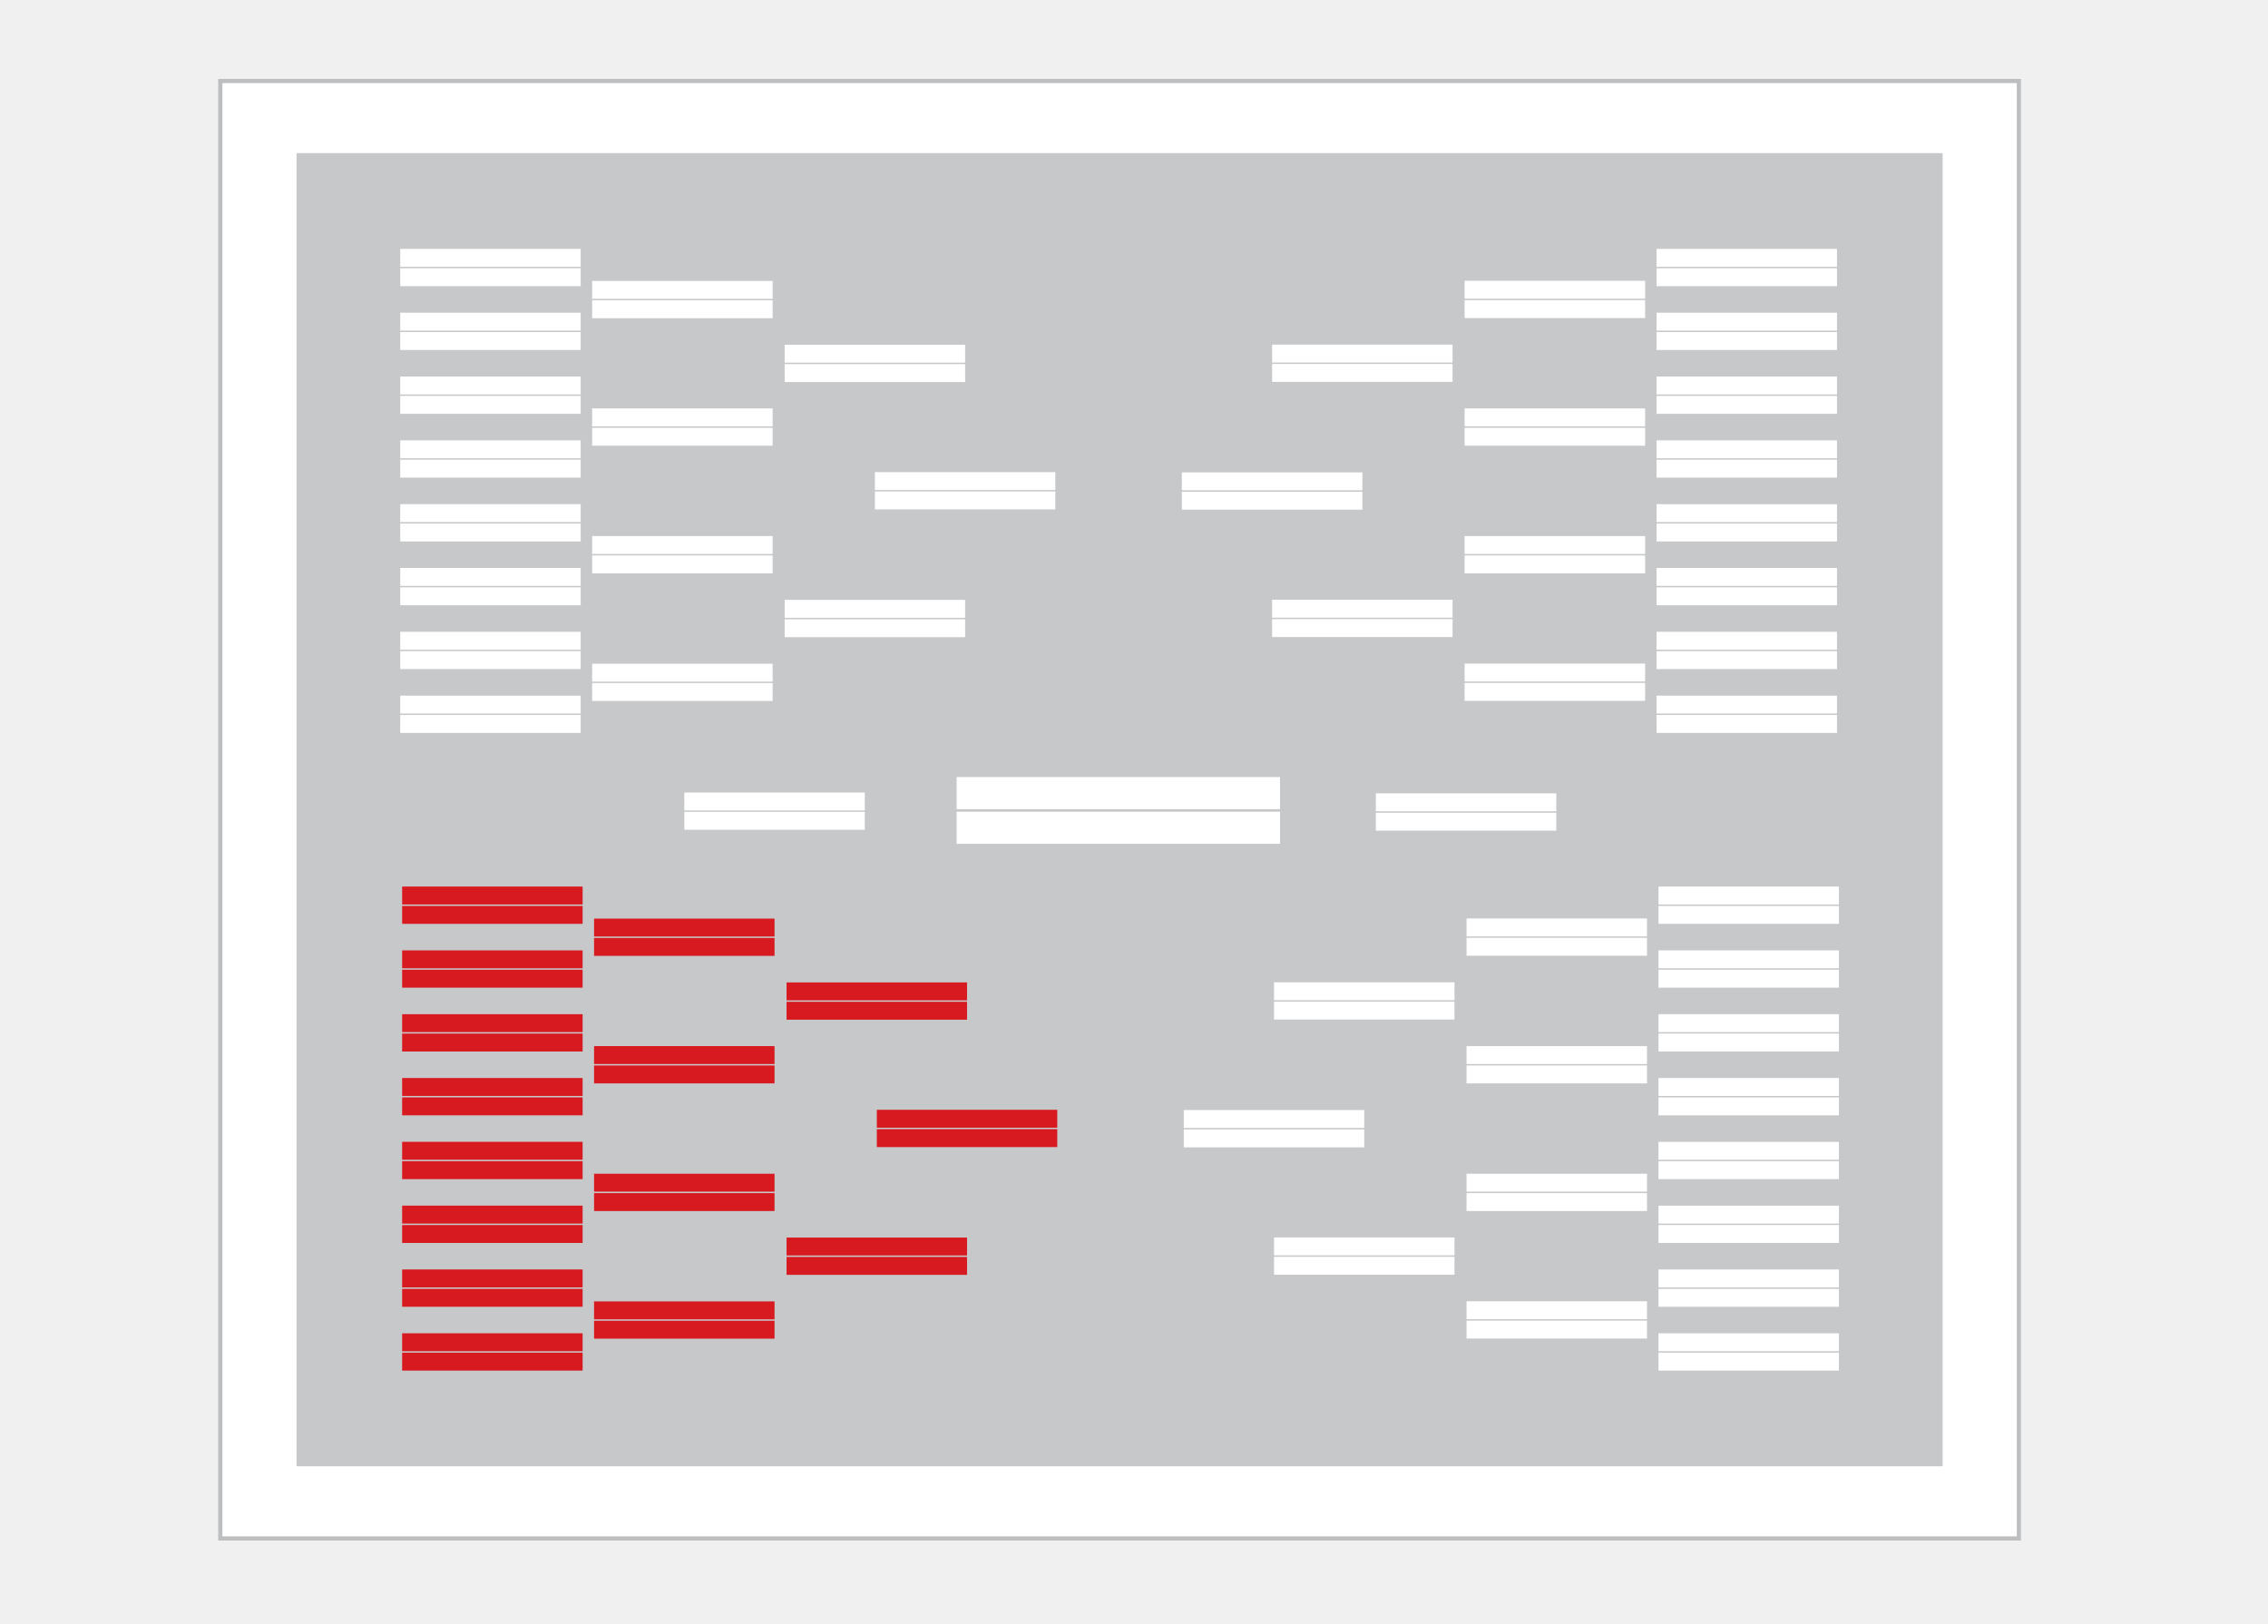
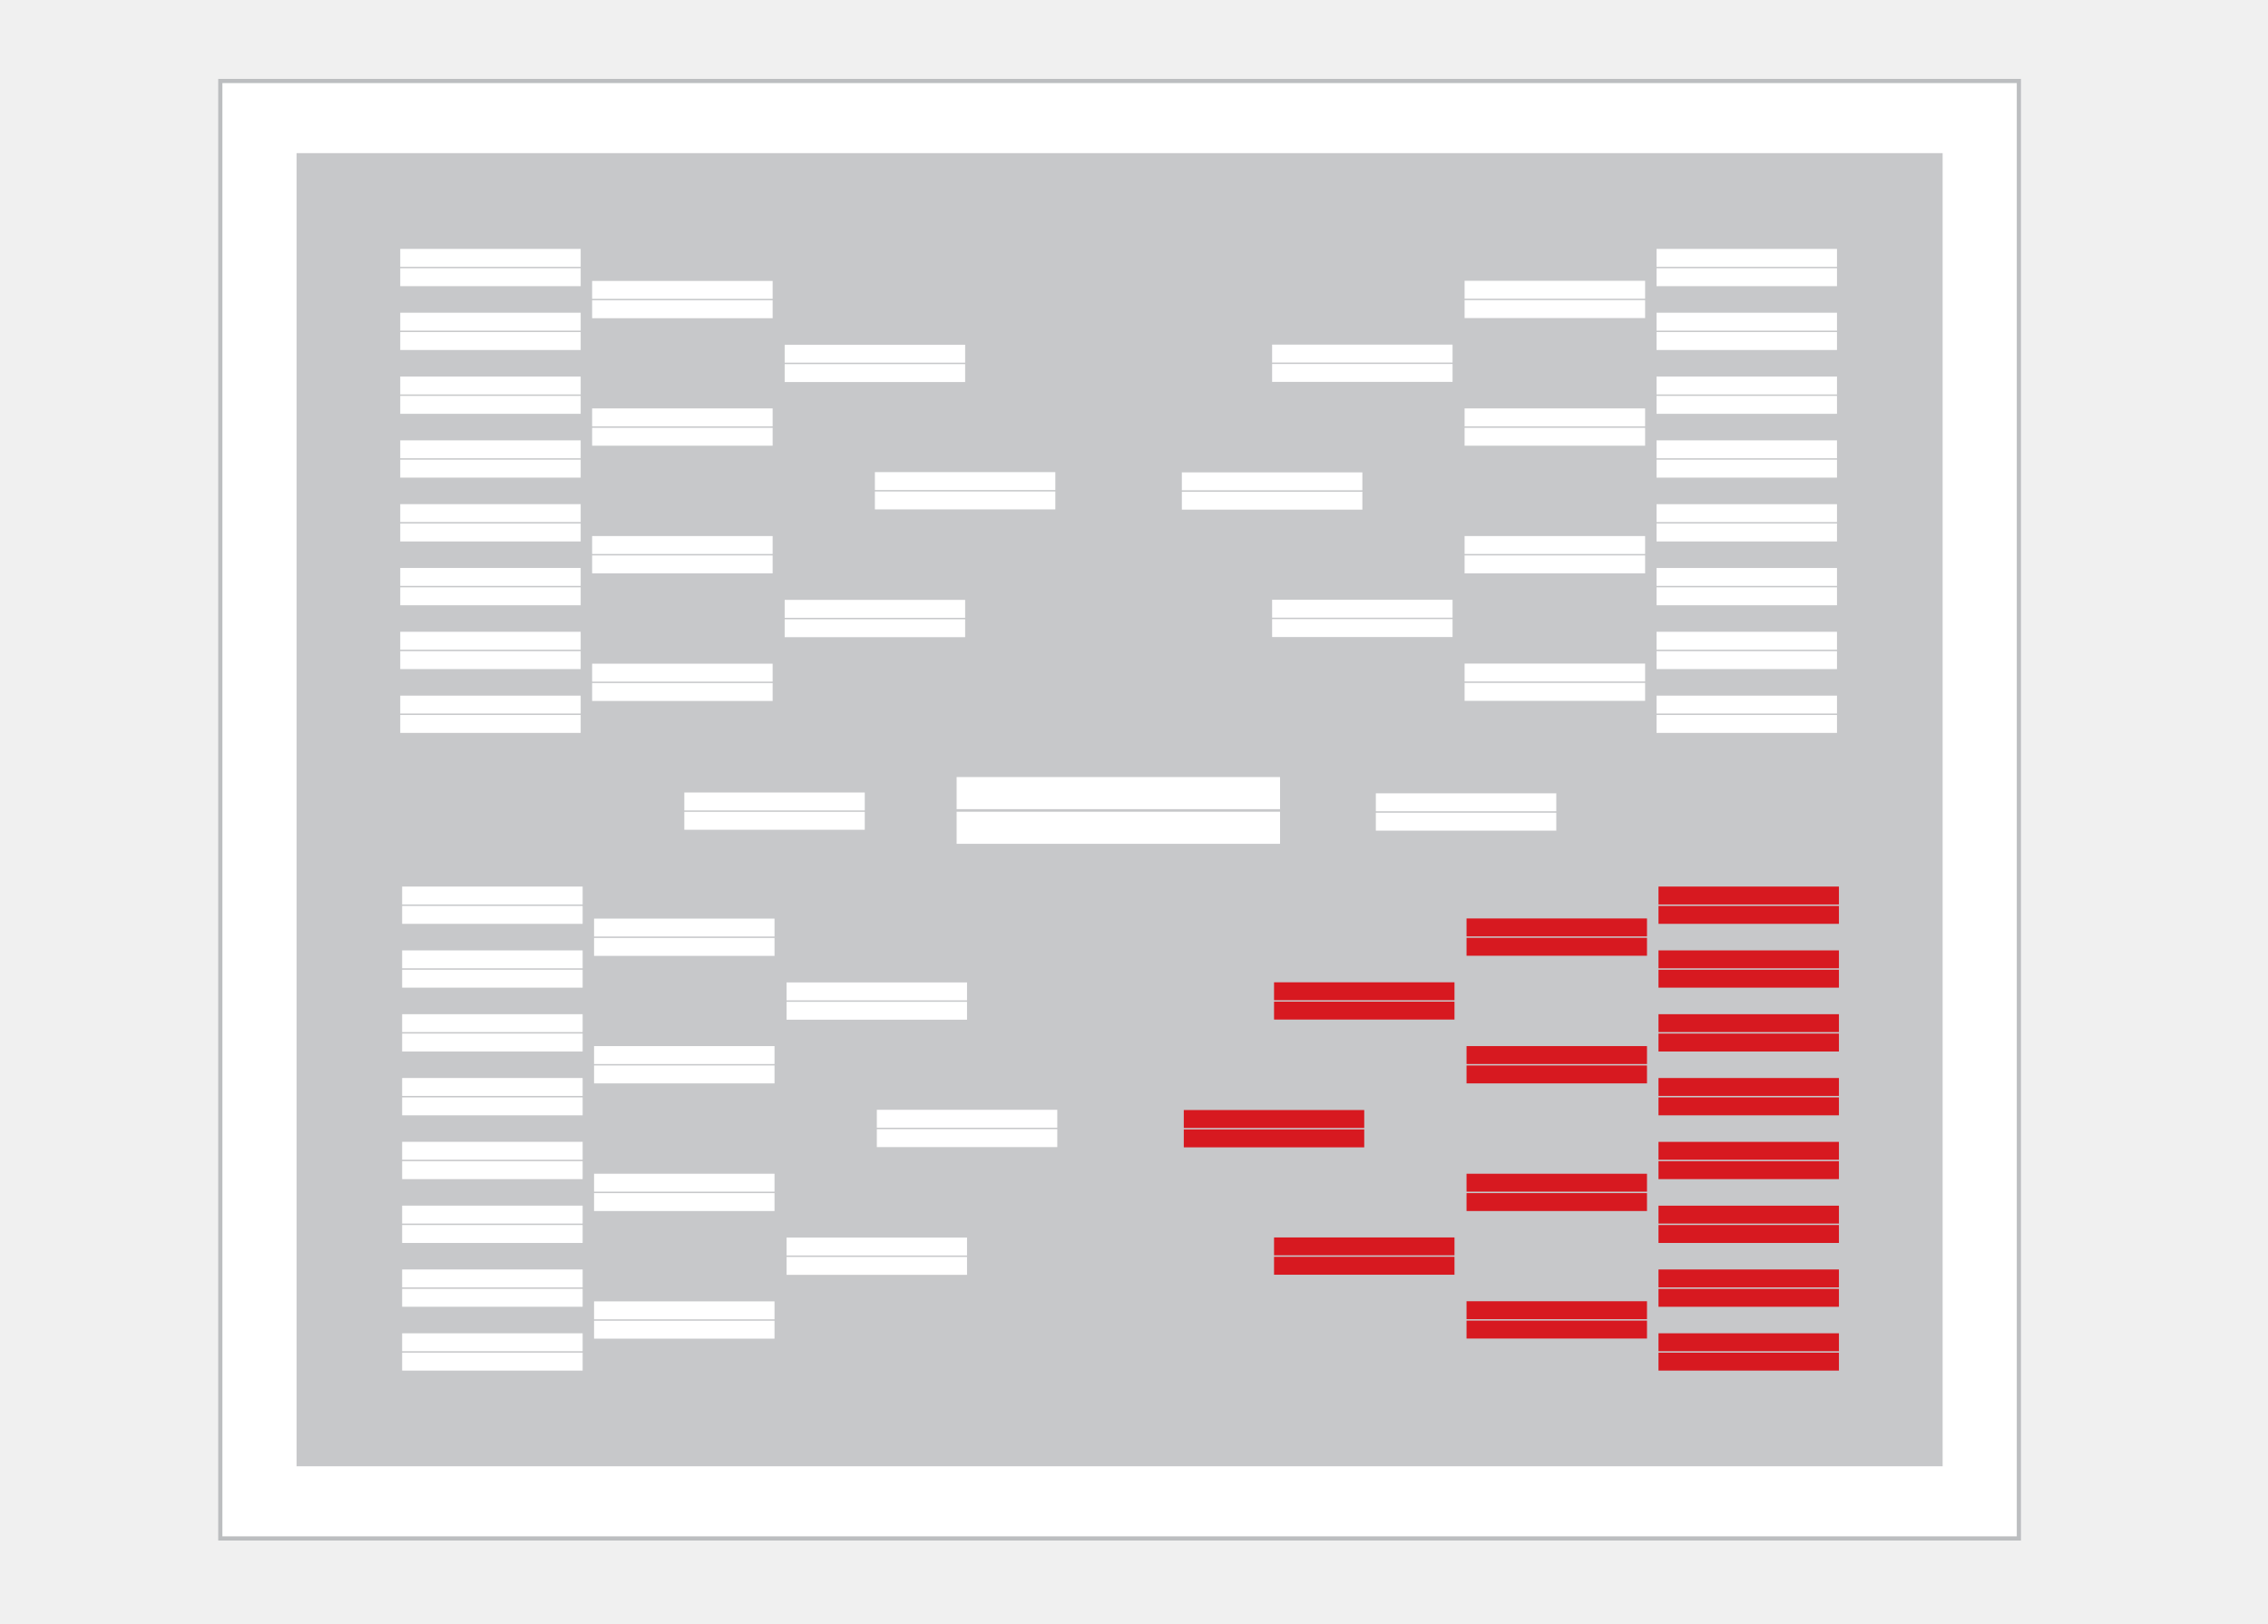
<svg xmlns="http://www.w3.org/2000/svg" version="1.1" x="0px" y="0px" width="271.312px" height="194.234px" viewBox="0 0 271.312 194.234" enable-background="new 0 0 271.312 194.234" xml:space="preserve">
  <g id="Layer_9">
</g>
  <g id="Bracket">
</g>
  <g id="Nav">
    <rect x="26.354" y="9.688" fill="#FFFFFF" stroke="#BCBEC0" stroke-width="0.5" stroke-miterlimit="10" width="215.157" height="174.337" />
    <rect x="35.476" y="18.318" fill="#C7C8CA" width="196.913" height="157.076" />
    <g>
      <g>
        <rect x="47.88" y="29.773" fill="#FFFFFF" width="21.586" height="2.143" />
        <rect x="47.88" y="32.085" fill="#FFFFFF" width="21.586" height="2.146" />
      </g>
      <g>
        <rect x="47.88" y="37.406" fill="#FFFFFF" width="21.586" height="2.144" />
        <rect x="47.88" y="39.719" fill="#FFFFFF" width="21.586" height="2.146" />
      </g>
      <g>
        <rect x="47.88" y="45.041" fill="#FFFFFF" width="21.586" height="2.143" />
        <rect x="47.88" y="47.353" fill="#FFFFFF" width="21.586" height="2.146" />
      </g>
      <g>
        <rect x="47.88" y="52.675" fill="#FFFFFF" width="21.586" height="2.143" />
        <rect x="47.88" y="54.986" fill="#FFFFFF" width="21.586" height="2.146" />
      </g>
      <g>
        <rect x="47.88" y="60.305" fill="#FFFFFF" width="21.586" height="2.143" />
        <rect x="47.88" y="62.621" fill="#FFFFFF" width="21.586" height="2.146" />
      </g>
      <g>
        <rect x="47.88" y="67.939" fill="#FFFFFF" width="21.586" height="2.143" />
        <rect x="47.88" y="70.254" fill="#FFFFFF" width="21.586" height="2.146" />
      </g>
      <g>
        <rect x="47.88" y="75.573" fill="#FFFFFF" width="21.586" height="2.143" />
        <rect x="47.88" y="77.889" fill="#FFFFFF" width="21.586" height="2.146" />
      </g>
      <g>
        <rect x="47.88" y="83.21" fill="#FFFFFF" width="21.586" height="2.14" />
        <rect x="47.88" y="85.522" fill="#FFFFFF" width="21.586" height="2.146" />
      </g>
      <g>
        <rect x="70.835" y="33.606" fill="#FFFFFF" width="21.593" height="2.143" />
        <rect x="70.835" y="35.918" fill="#FFFFFF" width="21.593" height="2.146" />
      </g>
      <g>
        <rect x="70.835" y="48.854" fill="#FFFFFF" width="21.593" height="2.146" />
        <rect x="70.835" y="51.173" fill="#FFFFFF" width="21.593" height="2.14" />
      </g>
      <g>
        <rect x="70.835" y="64.122" fill="#FFFFFF" width="21.593" height="2.146" />
        <rect x="70.835" y="66.441" fill="#FFFFFF" width="21.593" height="2.143" />
      </g>
      <g>
        <rect x="70.835" y="79.39" fill="#FFFFFF" width="21.593" height="2.146" />
        <rect x="70.835" y="81.705" fill="#FFFFFF" width="21.593" height="2.143" />
      </g>
      <g>
        <rect x="93.869" y="41.24" fill="#FFFFFF" width="21.587" height="2.143" />
        <rect x="93.869" y="43.553" fill="#FFFFFF" width="21.587" height="2.146" />
      </g>
      <g>
        <rect x="93.869" y="71.756" fill="#FFFFFF" width="21.587" height="2.146" />
        <rect x="93.869" y="74.074" fill="#FFFFFF" width="21.587" height="2.143" />
      </g>
      <g>
        <rect x="104.659" y="56.475" fill="#FFFFFF" width="21.586" height="2.143" />
        <rect x="104.659" y="58.787" fill="#FFFFFF" width="21.586" height="2.146" />
      </g>
    </g>
    <g>
      <g>
        <g>
          <rect x="198.166" y="85.522" fill="#FFFFFF" width="21.586" height="2.146" />
          <rect x="198.166" y="83.21" fill="#FFFFFF" width="21.586" height="2.14" />
        </g>
        <g>
          <rect x="198.166" y="77.889" fill="#FFFFFF" width="21.586" height="2.146" />
          <rect x="198.166" y="75.573" fill="#FFFFFF" width="21.586" height="2.143" />
        </g>
        <g>
          <rect x="198.166" y="70.254" fill="#FFFFFF" width="21.586" height="2.146" />
          <rect x="198.166" y="67.942" fill="#FFFFFF" width="21.586" height="2.14" />
        </g>
        <g>
          <rect x="198.166" y="62.621" fill="#FFFFFF" width="21.586" height="2.146" />
          <rect x="198.166" y="60.309" fill="#FFFFFF" width="21.586" height="2.143" />
        </g>
        <g>
          <rect x="198.166" y="54.986" fill="#FFFFFF" width="21.586" height="2.146" />
          <rect x="198.166" y="52.675" fill="#FFFFFF" width="21.586" height="2.143" />
        </g>
        <g>
          <rect x="198.166" y="47.353" fill="#FFFFFF" width="21.586" height="2.146" />
          <rect x="198.166" y="45.041" fill="#FFFFFF" width="21.586" height="2.143" />
        </g>
        <g>
          <rect x="198.166" y="39.719" fill="#FFFFFF" width="21.586" height="2.146" />
          <rect x="198.166" y="37.406" fill="#FFFFFF" width="21.586" height="2.144" />
        </g>
        <g>
          <rect x="198.166" y="32.085" fill="#FFFFFF" width="21.586" height="2.146" />
          <rect x="198.166" y="29.773" fill="#FFFFFF" width="21.586" height="2.143" />
        </g>
        <g>
          <rect x="175.204" y="81.688" fill="#FFFFFF" width="21.594" height="2.146" />
          <rect x="175.204" y="79.377" fill="#FFFFFF" width="21.594" height="2.139" />
        </g>
        <g>
          <rect x="175.204" y="66.441" fill="#FFFFFF" width="21.594" height="2.143" />
          <rect x="175.204" y="64.122" fill="#FFFFFF" width="21.594" height="2.146" />
        </g>
        <g>
          <rect x="175.204" y="51.173" fill="#FFFFFF" width="21.594" height="2.14" />
          <rect x="175.204" y="48.854" fill="#FFFFFF" width="21.594" height="2.146" />
        </g>
        <g>
          <rect x="175.204" y="35.902" fill="#FFFFFF" width="21.594" height="2.143" />
          <rect x="175.204" y="33.587" fill="#FFFFFF" width="21.594" height="2.146" />
        </g>
        <g>
          <rect x="152.177" y="74.055" fill="#FFFFFF" width="21.586" height="2.146" />
          <rect x="152.177" y="71.742" fill="#FFFFFF" width="21.586" height="2.143" />
        </g>
        <g>
          <rect x="152.177" y="43.536" fill="#FFFFFF" width="21.586" height="2.143" />
          <rect x="152.177" y="41.221" fill="#FFFFFF" width="21.586" height="2.146" />
        </g>
      </g>
      <g>
        <rect x="141.38" y="58.82" fill="#FFFFFF" width="21.594" height="2.143" />
        <rect x="141.38" y="56.505" fill="#FFFFFF" width="21.594" height="2.143" />
      </g>
    </g>
    <g>
      <g>
-         <rect x="48.106" y="106.049" fill="#D71920" width="21.592" height="2.143" />
-         <rect x="48.106" y="108.364" fill="#D71920" width="21.592" height="2.143" />
-       </g>
-       <g>
-         <rect x="48.106" y="113.683" fill="#D71920" width="21.592" height="2.143" />
-         <rect x="48.106" y="115.998" fill="#D71920" width="21.592" height="2.143" />
-       </g>
-       <g>
-         <rect x="48.106" y="121.316" fill="#D71920" width="21.592" height="2.143" />
-         <rect x="48.106" y="123.632" fill="#D71920" width="21.592" height="2.146" />
-       </g>
-       <g>
-         <rect x="48.106" y="128.95" fill="#D71920" width="21.592" height="2.143" />
-         <rect x="48.106" y="131.266" fill="#D71920" width="21.592" height="2.146" />
-       </g>
-       <g>
-         <rect x="48.106" y="136.581" fill="#D71920" width="21.592" height="2.146" />
-         <rect x="48.106" y="138.899" fill="#D71920" width="21.592" height="2.146" />
-       </g>
-       <g>
-         <rect x="48.106" y="144.215" fill="#D71920" width="21.592" height="2.146" />
-         <rect x="48.106" y="146.533" fill="#D71920" width="21.592" height="2.146" />
-       </g>
-       <g>
-         <rect x="48.106" y="151.852" fill="#D71920" width="21.592" height="2.143" />
-         <rect x="48.106" y="154.168" fill="#D71920" width="21.592" height="2.143" />
-       </g>
-       <g>
-         <rect x="48.106" y="159.486" fill="#D71920" width="21.592" height="2.143" />
-         <rect x="48.106" y="161.801" fill="#D71920" width="21.592" height="2.146" />
-       </g>
-       <g>
-         <rect x="71.067" y="109.883" fill="#D71920" width="21.586" height="2.143" />
-         <rect x="71.067" y="112.197" fill="#D71920" width="21.586" height="2.143" />
-       </g>
-       <g>
-         <rect x="71.067" y="125.133" fill="#D71920" width="21.586" height="2.146" />
-         <rect x="71.067" y="127.449" fill="#D71920" width="21.586" height="2.143" />
-       </g>
-       <g>
-         <rect x="71.067" y="140.401" fill="#D71920" width="21.586" height="2.143" />
-         <rect x="71.067" y="142.717" fill="#D71920" width="21.586" height="2.143" />
-       </g>
-       <g>
-         <rect x="71.067" y="155.669" fill="#D71920" width="21.586" height="2.146" />
-         <rect x="71.067" y="157.984" fill="#D71920" width="21.586" height="2.143" />
-       </g>
-       <g>
-         <rect x="94.095" y="117.516" fill="#D71920" width="21.587" height="2.143" />
-         <rect x="94.095" y="119.832" fill="#D71920" width="21.587" height="2.143" />
-       </g>
-       <g>
-         <rect x="94.095" y="148.035" fill="#D71920" width="21.587" height="2.143" />
-         <rect x="94.095" y="150.351" fill="#D71920" width="21.587" height="2.143" />
-       </g>
-       <g>
-         <rect x="104.892" y="132.751" fill="#D71920" width="21.586" height="2.143" />
-         <rect x="104.892" y="135.066" fill="#D71920" width="21.586" height="2.146" />
-       </g>
-     </g>
-     <g>
-       <g>
-         <rect x="198.398" y="161.801" fill="#FFFFFF" width="21.586" height="2.146" />
-         <rect x="198.398" y="159.486" fill="#FFFFFF" width="21.586" height="2.143" />
-       </g>
-       <g>
-         <rect x="198.398" y="154.168" fill="#FFFFFF" width="21.586" height="2.146" />
-         <rect x="198.398" y="151.852" fill="#FFFFFF" width="21.586" height="2.143" />
-       </g>
-       <g>
-         <rect x="198.398" y="146.533" fill="#FFFFFF" width="21.586" height="2.146" />
-         <rect x="198.398" y="144.222" fill="#FFFFFF" width="21.586" height="2.14" />
-       </g>
-       <g>
-         <rect x="198.398" y="138.899" fill="#FFFFFF" width="21.586" height="2.146" />
-         <rect x="198.398" y="136.588" fill="#FFFFFF" width="21.586" height="2.139" />
-       </g>
-       <g>
-         <rect x="198.398" y="131.266" fill="#FFFFFF" width="21.586" height="2.146" />
-         <rect x="198.398" y="128.95" fill="#FFFFFF" width="21.586" height="2.143" />
-       </g>
-       <g>
-         <rect x="198.398" y="123.632" fill="#FFFFFF" width="21.586" height="2.146" />
-         <rect x="198.398" y="121.316" fill="#FFFFFF" width="21.586" height="2.143" />
-       </g>
-       <g>
-         <rect x="198.398" y="115.998" fill="#FFFFFF" width="21.586" height="2.143" />
-         <rect x="198.398" y="113.683" fill="#FFFFFF" width="21.586" height="2.143" />
-       </g>
-       <g>
-         <rect x="198.398" y="108.364" fill="#FFFFFF" width="21.586" height="2.143" />
-         <rect x="198.398" y="106.049" fill="#FFFFFF" width="21.586" height="2.143" />
-       </g>
-       <g>
-         <rect x="175.437" y="157.968" fill="#FFFFFF" width="21.586" height="2.146" />
-         <rect x="175.437" y="155.652" fill="#FFFFFF" width="21.586" height="2.146" />
-       </g>
-       <g>
-         <rect x="175.437" y="142.717" fill="#FFFFFF" width="21.586" height="2.143" />
-         <rect x="175.437" y="140.401" fill="#FFFFFF" width="21.586" height="2.143" />
-       </g>
-       <g>
-         <rect x="175.437" y="127.449" fill="#FFFFFF" width="21.586" height="2.143" />
-         <rect x="175.437" y="125.133" fill="#FFFFFF" width="21.586" height="2.146" />
-       </g>
-       <g>
-         <rect x="175.437" y="112.178" fill="#FFFFFF" width="21.586" height="2.146" />
-         <rect x="175.437" y="109.865" fill="#FFFFFF" width="21.586" height="2.146" />
-       </g>
-       <g>
-         <rect x="152.409" y="150.334" fill="#FFFFFF" width="21.586" height="2.146" />
-         <rect x="152.409" y="148.021" fill="#FFFFFF" width="21.586" height="2.14" />
-       </g>
-       <g>
-         <rect x="152.409" y="119.814" fill="#FFFFFF" width="21.586" height="2.143" />
-         <rect x="152.409" y="117.5" fill="#FFFFFF" width="21.586" height="2.146" />
-       </g>
-       <g>
-         <rect x="141.612" y="135.1" fill="#FFFFFF" width="21.586" height="2.143" />
-         <rect x="141.612" y="132.78" fill="#FFFFFF" width="21.586" height="2.146" />
+         <rect x="48.106" y="106.049" fill="#FFFFFF" width="21.592" height="2.143" />
+         <rect x="48.106" y="108.364" fill="#FFFFFF" width="21.592" height="2.143" />
+       </g>
+       <g>
+         <rect x="48.106" y="113.683" fill="#FFFFFF" width="21.592" height="2.143" />
+         <rect x="48.106" y="115.998" fill="#FFFFFF" width="21.592" height="2.143" />
+       </g>
+       <g>
+         <rect x="48.106" y="121.316" fill="#FFFFFF" width="21.592" height="2.143" />
+         <rect x="48.106" y="123.632" fill="#FFFFFF" width="21.592" height="2.146" />
+       </g>
+       <g>
+         <rect x="48.106" y="128.95" fill="#FFFFFF" width="21.592" height="2.143" />
+         <rect x="48.106" y="131.266" fill="#FFFFFF" width="21.592" height="2.146" />
+       </g>
+       <g>
+         <rect x="48.106" y="136.581" fill="#FFFFFF" width="21.592" height="2.146" />
+         <rect x="48.106" y="138.899" fill="#FFFFFF" width="21.592" height="2.146" />
+       </g>
+       <g>
+         <rect x="48.106" y="144.215" fill="#FFFFFF" width="21.592" height="2.146" />
+         <rect x="48.106" y="146.533" fill="#FFFFFF" width="21.592" height="2.146" />
+       </g>
+       <g>
+         <rect x="48.106" y="151.852" fill="#FFFFFF" width="21.592" height="2.143" />
+         <rect x="48.106" y="154.168" fill="#FFFFFF" width="21.592" height="2.143" />
+       </g>
+       <g>
+         <rect x="48.106" y="159.486" fill="#FFFFFF" width="21.592" height="2.143" />
+         <rect x="48.106" y="161.801" fill="#FFFFFF" width="21.592" height="2.146" />
+       </g>
+       <g>
+         <rect x="71.067" y="109.883" fill="#FFFFFF" width="21.586" height="2.143" />
+         <rect x="71.067" y="112.197" fill="#FFFFFF" width="21.586" height="2.143" />
+       </g>
+       <g>
+         <rect x="71.067" y="125.133" fill="#FFFFFF" width="21.586" height="2.146" />
+         <rect x="71.067" y="127.449" fill="#FFFFFF" width="21.586" height="2.143" />
+       </g>
+       <g>
+         <rect x="71.067" y="140.401" fill="#FFFFFF" width="21.586" height="2.143" />
+         <rect x="71.067" y="142.717" fill="#FFFFFF" width="21.586" height="2.143" />
+       </g>
+       <g>
+         <rect x="71.067" y="155.669" fill="#FFFFFF" width="21.586" height="2.146" />
+         <rect x="71.067" y="157.984" fill="#FFFFFF" width="21.586" height="2.143" />
+       </g>
+       <g>
+         <rect x="94.095" y="117.516" fill="#FFFFFF" width="21.587" height="2.143" />
+         <rect x="94.095" y="119.832" fill="#FFFFFF" width="21.587" height="2.143" />
+       </g>
+       <g>
+         <rect x="94.095" y="148.035" fill="#FFFFFF" width="21.587" height="2.143" />
+         <rect x="94.095" y="150.351" fill="#FFFFFF" width="21.587" height="2.143" />
+       </g>
+       <g>
+         <rect x="104.892" y="132.751" fill="#FFFFFF" width="21.586" height="2.143" />
+         <rect x="104.892" y="135.066" fill="#FFFFFF" width="21.586" height="2.146" />
+       </g>
+     </g>
+     <g>
+       <g>
+         <rect x="198.398" y="161.801" fill="#D71920" width="21.586" height="2.146" />
+         <rect x="198.398" y="159.486" fill="#D71920" width="21.586" height="2.143" />
+       </g>
+       <g>
+         <rect x="198.398" y="154.168" fill="#D71920" width="21.586" height="2.146" />
+         <rect x="198.398" y="151.852" fill="#D71920" width="21.586" height="2.143" />
+       </g>
+       <g>
+         <rect x="198.398" y="146.533" fill="#D71920" width="21.586" height="2.146" />
+         <rect x="198.398" y="144.222" fill="#D71920" width="21.586" height="2.14" />
+       </g>
+       <g>
+         <rect x="198.398" y="138.899" fill="#D71920" width="21.586" height="2.146" />
+         <rect x="198.398" y="136.588" fill="#D71920" width="21.586" height="2.139" />
+       </g>
+       <g>
+         <rect x="198.398" y="131.266" fill="#D71920" width="21.586" height="2.146" />
+         <rect x="198.398" y="128.95" fill="#D71920" width="21.586" height="2.143" />
+       </g>
+       <g>
+         <rect x="198.398" y="123.632" fill="#D71920" width="21.586" height="2.146" />
+         <rect x="198.398" y="121.316" fill="#D71920" width="21.586" height="2.143" />
+       </g>
+       <g>
+         <rect x="198.398" y="115.998" fill="#D71920" width="21.586" height="2.143" />
+         <rect x="198.398" y="113.683" fill="#D71920" width="21.586" height="2.143" />
+       </g>
+       <g>
+         <rect x="198.398" y="108.364" fill="#D71920" width="21.586" height="2.143" />
+         <rect x="198.398" y="106.049" fill="#D71920" width="21.586" height="2.143" />
+       </g>
+       <g>
+         <rect x="175.437" y="157.968" fill="#D71920" width="21.586" height="2.146" />
+         <rect x="175.437" y="155.652" fill="#D71920" width="21.586" height="2.146" />
+       </g>
+       <g>
+         <rect x="175.437" y="142.717" fill="#D71920" width="21.586" height="2.143" />
+         <rect x="175.437" y="140.401" fill="#D71920" width="21.586" height="2.143" />
+       </g>
+       <g>
+         <rect x="175.437" y="127.449" fill="#D71920" width="21.586" height="2.143" />
+         <rect x="175.437" y="125.133" fill="#D71920" width="21.586" height="2.146" />
+       </g>
+       <g>
+         <rect x="175.437" y="112.178" fill="#D71920" width="21.586" height="2.146" />
+         <rect x="175.437" y="109.865" fill="#D71920" width="21.586" height="2.146" />
+       </g>
+       <g>
+         <rect x="152.409" y="150.334" fill="#D71920" width="21.586" height="2.146" />
+         <rect x="152.409" y="148.021" fill="#D71920" width="21.586" height="2.14" />
+       </g>
+       <g>
+         <rect x="152.409" y="119.814" fill="#D71920" width="21.586" height="2.143" />
+         <rect x="152.409" y="117.5" fill="#D71920" width="21.586" height="2.146" />
+       </g>
+       <g>
+         <rect x="141.612" y="135.1" fill="#D71920" width="21.586" height="2.143" />
+         <rect x="141.612" y="132.78" fill="#D71920" width="21.586" height="2.146" />
      </g>
    </g>
    <g>
      <rect x="164.587" y="97.216" fill="#FFFFFF" width="21.586" height="2.143" />
      <rect x="164.587" y="94.896" fill="#FFFFFF" width="21.586" height="2.146" />
    </g>
    <g>
      <rect x="81.864" y="97.109" fill="#FFFFFF" width="21.586" height="2.146" />
      <rect x="81.864" y="94.797" fill="#FFFFFF" width="21.586" height="2.146" />
    </g>
    <g>
      <rect x="114.438" y="97.096" fill="#FFFFFF" width="38.688" height="3.84" />
      <rect x="114.438" y="92.95" fill="#FFFFFF" width="38.688" height="3.84" />
    </g>
  </g>
  <g id="Round">
</g>
  <g id="Team_Info">
    <g id="Team_Name">
	</g>
    <g id="Score">
	</g>
    <g id="Seed">
	</g>
  </g>
  <g id="PopOut">
</g>
  <g id="Hover_x2F_Click">
</g>
  <g id="DesktopWeb">
    <g id="FIrst_Round" display="none">
	</g>
    <g id="Second_Round" display="none">
	</g>
    <g id="Regional_Semis" display="none">
	</g>
    <g id="Regional_FInals" display="none">
	</g>
    <g id="National_Semis" display="none">
	</g>
    <g id="National_Champ">
	</g>
  </g>
</svg>
